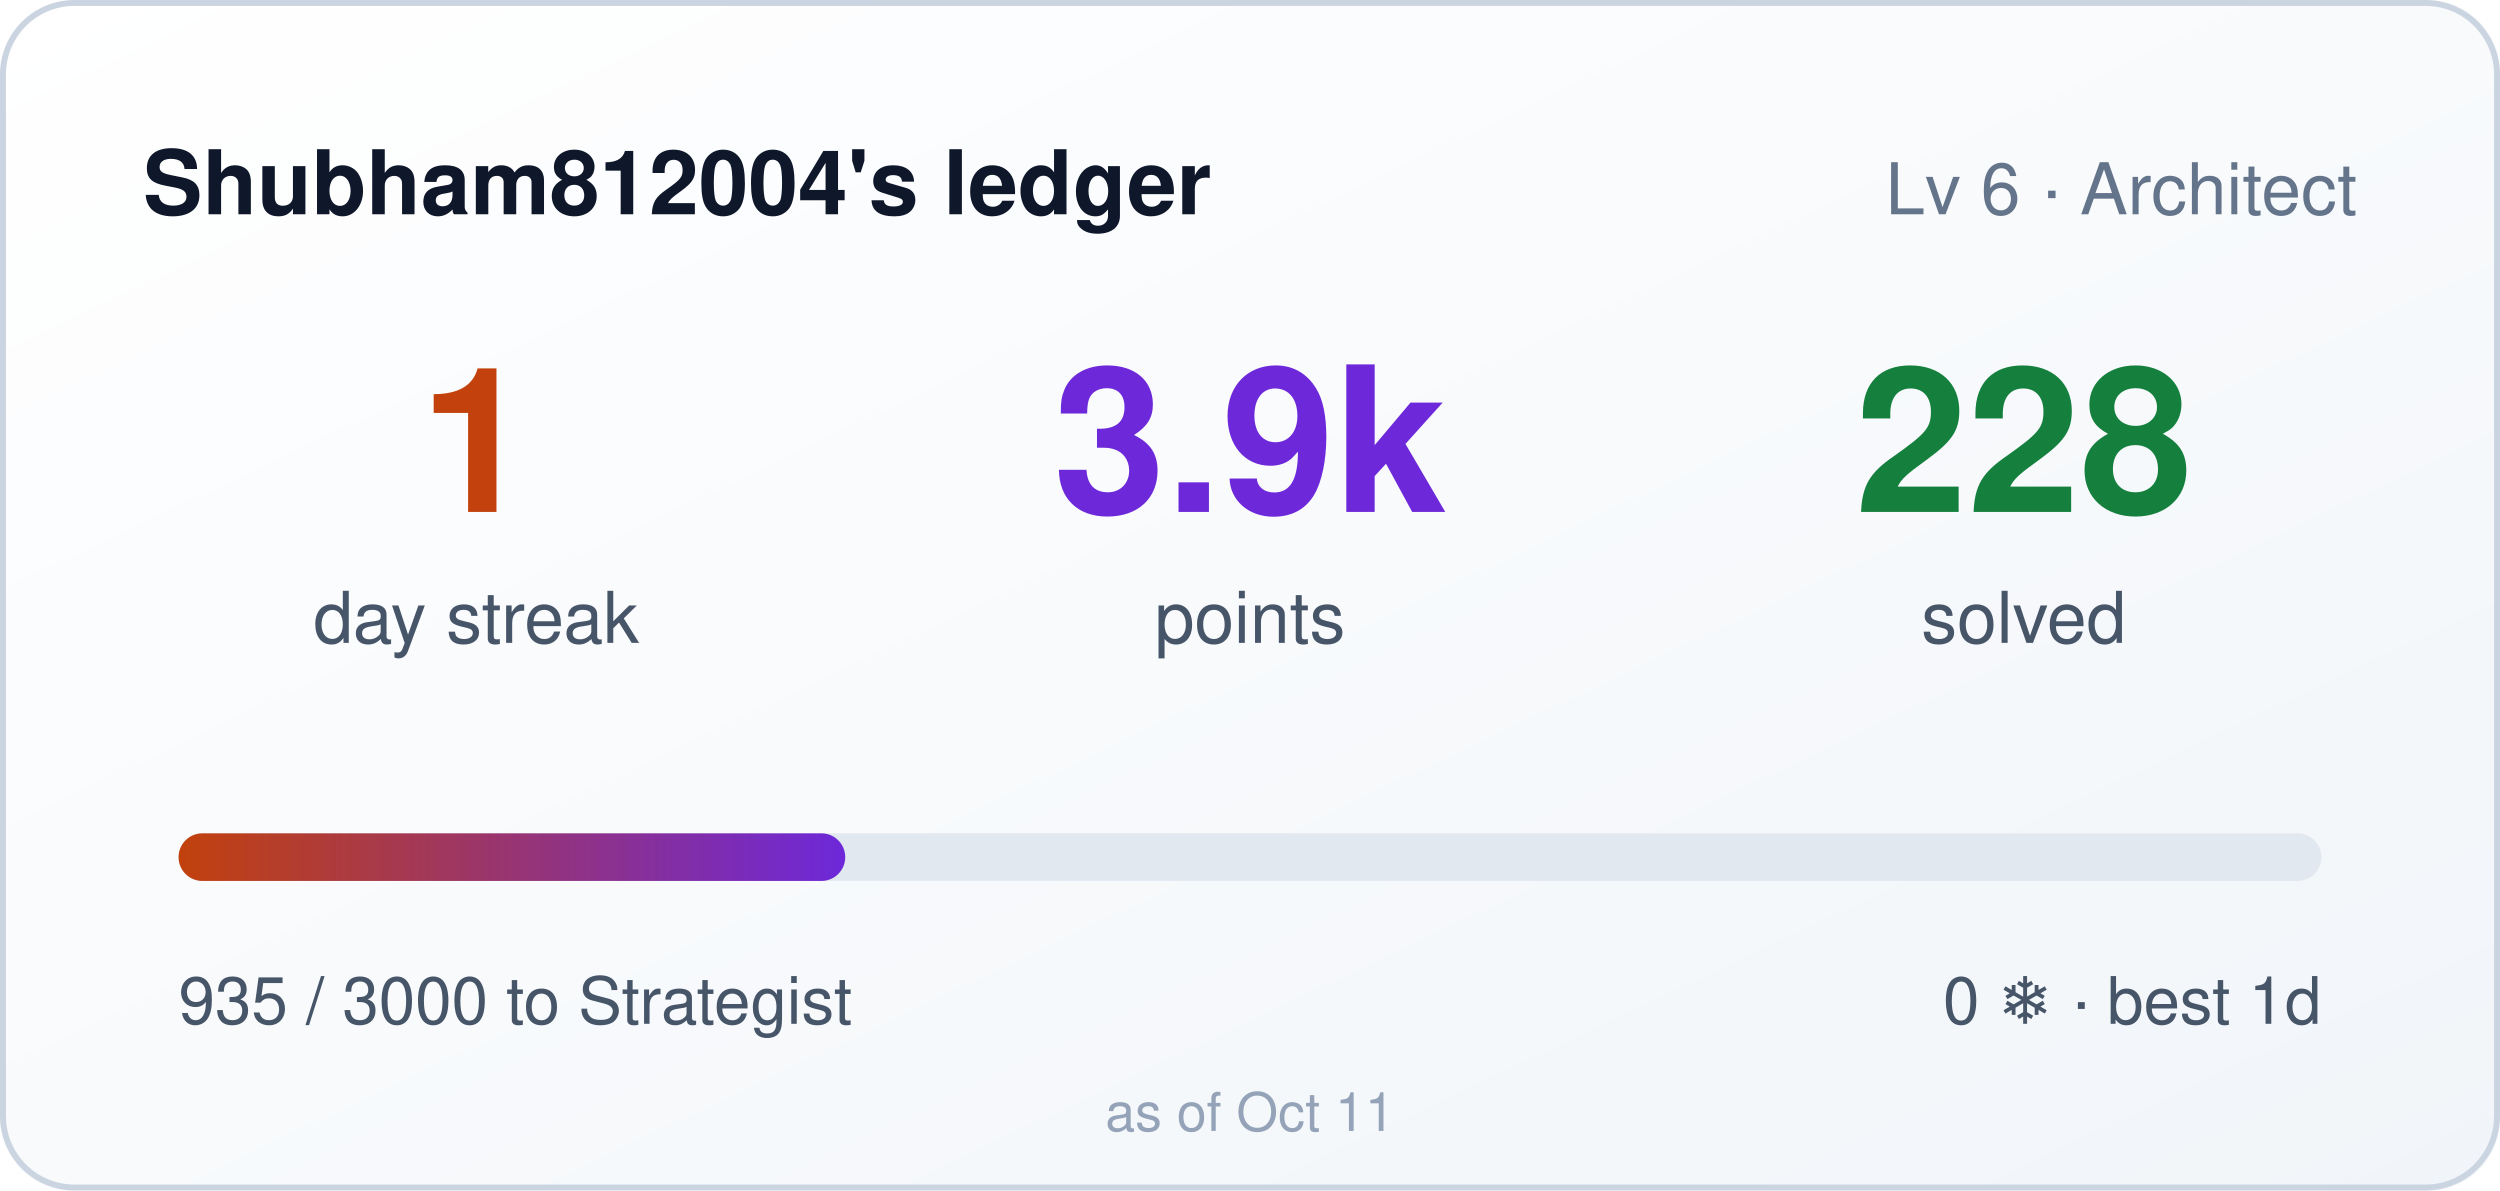
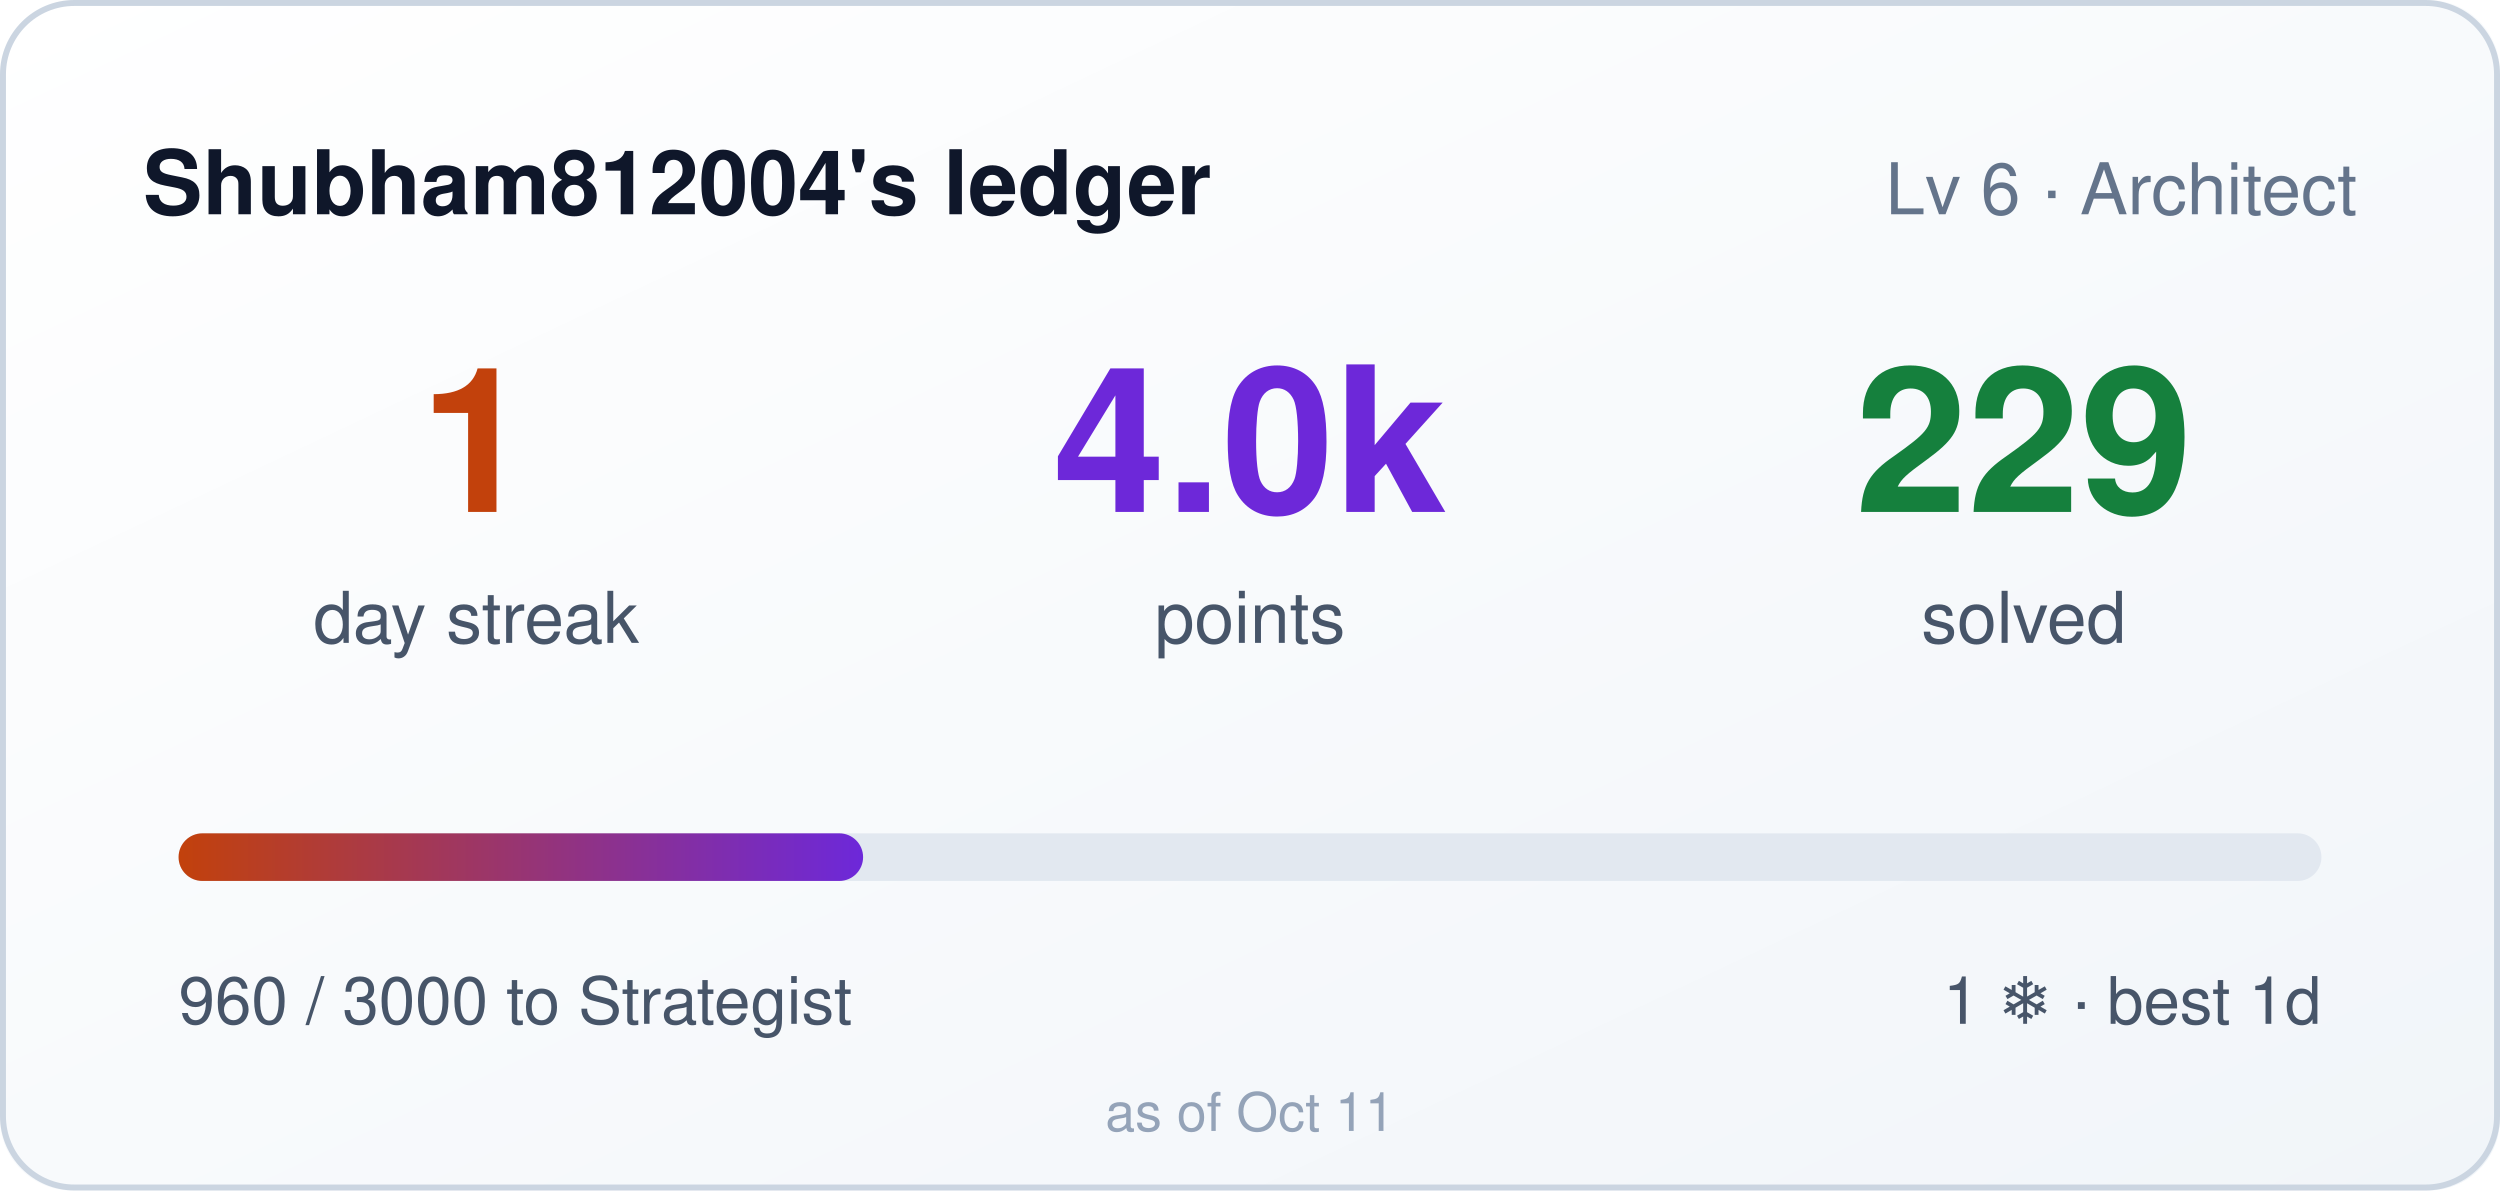
- <svg xmlns="http://www.w3.org/2000/svg" width="420" height="200" role="img" aria-label="Shubham812004's ledger: 1 day streak, 3935 points">
+ <svg xmlns="http://www.w3.org/2000/svg" width="420" height="200" role="img" aria-label="Shubham812004's ledger: 1 day streak, 3960 points">
  <style>
    .bar,.n{transform-box:fill-box}
    .bar{transform-origin:left center}
    @media (prefers-reduced-motion: no-preference){
      .bar{animation:cl-grow .9s cubic-bezier(.22,1,.36,1) both}
      .n{animation:cl-rise .5s ease-out both}
      .n2{animation-delay:.08s}
      .n3{animation-delay:.16s}
    }
    @keyframes cl-grow{from{transform:scaleX(0)}to{transform:scaleX(1)}}
    @keyframes cl-rise{from{opacity:0;transform:translateY(6px)}to{opacity:1;transform:none}}
  </style>
  <defs>
    <linearGradient id="bg" x1="0" y1="0" x2="1" y2="1">
      <stop offset="0" stop-color="#ffffff" />
      <stop offset="1" stop-color="#f1f5f9" />
    </linearGradient>
    <linearGradient id="bar" x1="0" y1="0" x2="1" y2="0">
      <stop offset="0" stop-color="#c2410c" />
      <stop offset="1" stop-color="#6d28d9" />
    </linearGradient>
  </defs>
  <rect width="420" height="200" rx="12" fill="url(#bg)" />
  <rect x="0.5" y="0.5" width="419" height="199" rx="12" fill="none" stroke="#cbd5e1" />
  <text x="24" y="36" fill="#0f172a" font-size="15" font-weight="600" font-family="Segoe UI,Helvetica,Arial,sans-serif">Shubham812004's ledger</text>
  <text x="396" y="36" fill="#64748b" font-size="12" text-anchor="end" font-family="Segoe UI,Helvetica,Arial,sans-serif">Lv 6 · Architect</text>
  <g font-family="Segoe UI,Helvetica,Arial,sans-serif">
    <text class="n n1" x="80" y="86" fill="#c2410c" font-size="34" font-weight="700" text-anchor="middle">1</text>
    <text x="80" y="108" fill="#475569" font-size="12" text-anchor="middle">day streak</text>
-     <text class="n n2" x="210" y="86" fill="#6d28d9" font-size="34" font-weight="700" text-anchor="middle">3.9k</text>
+     <text class="n n2" x="210" y="86" fill="#6d28d9" font-size="34" font-weight="700" text-anchor="middle">4.0k</text>
    <text x="210" y="108" fill="#475569" font-size="12" text-anchor="middle">points</text>
-     <text class="n n3" x="340" y="86" fill="#15803d" font-size="34" font-weight="700" text-anchor="middle">228</text>
+     <text class="n n3" x="340" y="86" fill="#15803d" font-size="34" font-weight="700" text-anchor="middle">229</text>
    <text x="340" y="108" fill="#475569" font-size="12" text-anchor="middle">solved</text>
  </g>
  <rect x="30" y="140" width="360" height="8" rx="4" fill="#e2e8f0" />
-   <rect class="bar" x="30" y="140" width="112" height="8" rx="4" fill="url(#bar)" />
-   <text x="30" y="172" fill="#475569" font-size="11" font-family="Segoe UI,Helvetica,Arial,sans-serif">935 / 3000 to Strategist</text>
-   <text x="390" y="172" fill="#475569" font-size="11" text-anchor="end" font-family="Segoe UI,Helvetica,Arial,sans-serif">0 ❄ · best 1d</text>
+   <rect class="bar" x="30" y="140" width="115" height="8" rx="4" fill="url(#bar)" />
+   <text x="30" y="172" fill="#475569" font-size="11" font-family="Segoe UI,Helvetica,Arial,sans-serif">960 / 3000 to Strategist</text>
+   <text x="390" y="172" fill="#475569" font-size="11" text-anchor="end" font-family="Segoe UI,Helvetica,Arial,sans-serif">1 ❄ · best 1d</text>
  <text x="210" y="190" fill="#94a3b8" font-size="9" text-anchor="middle" font-family="Segoe UI,Helvetica,Arial,sans-serif">as of Oct 11</text>
</svg>
